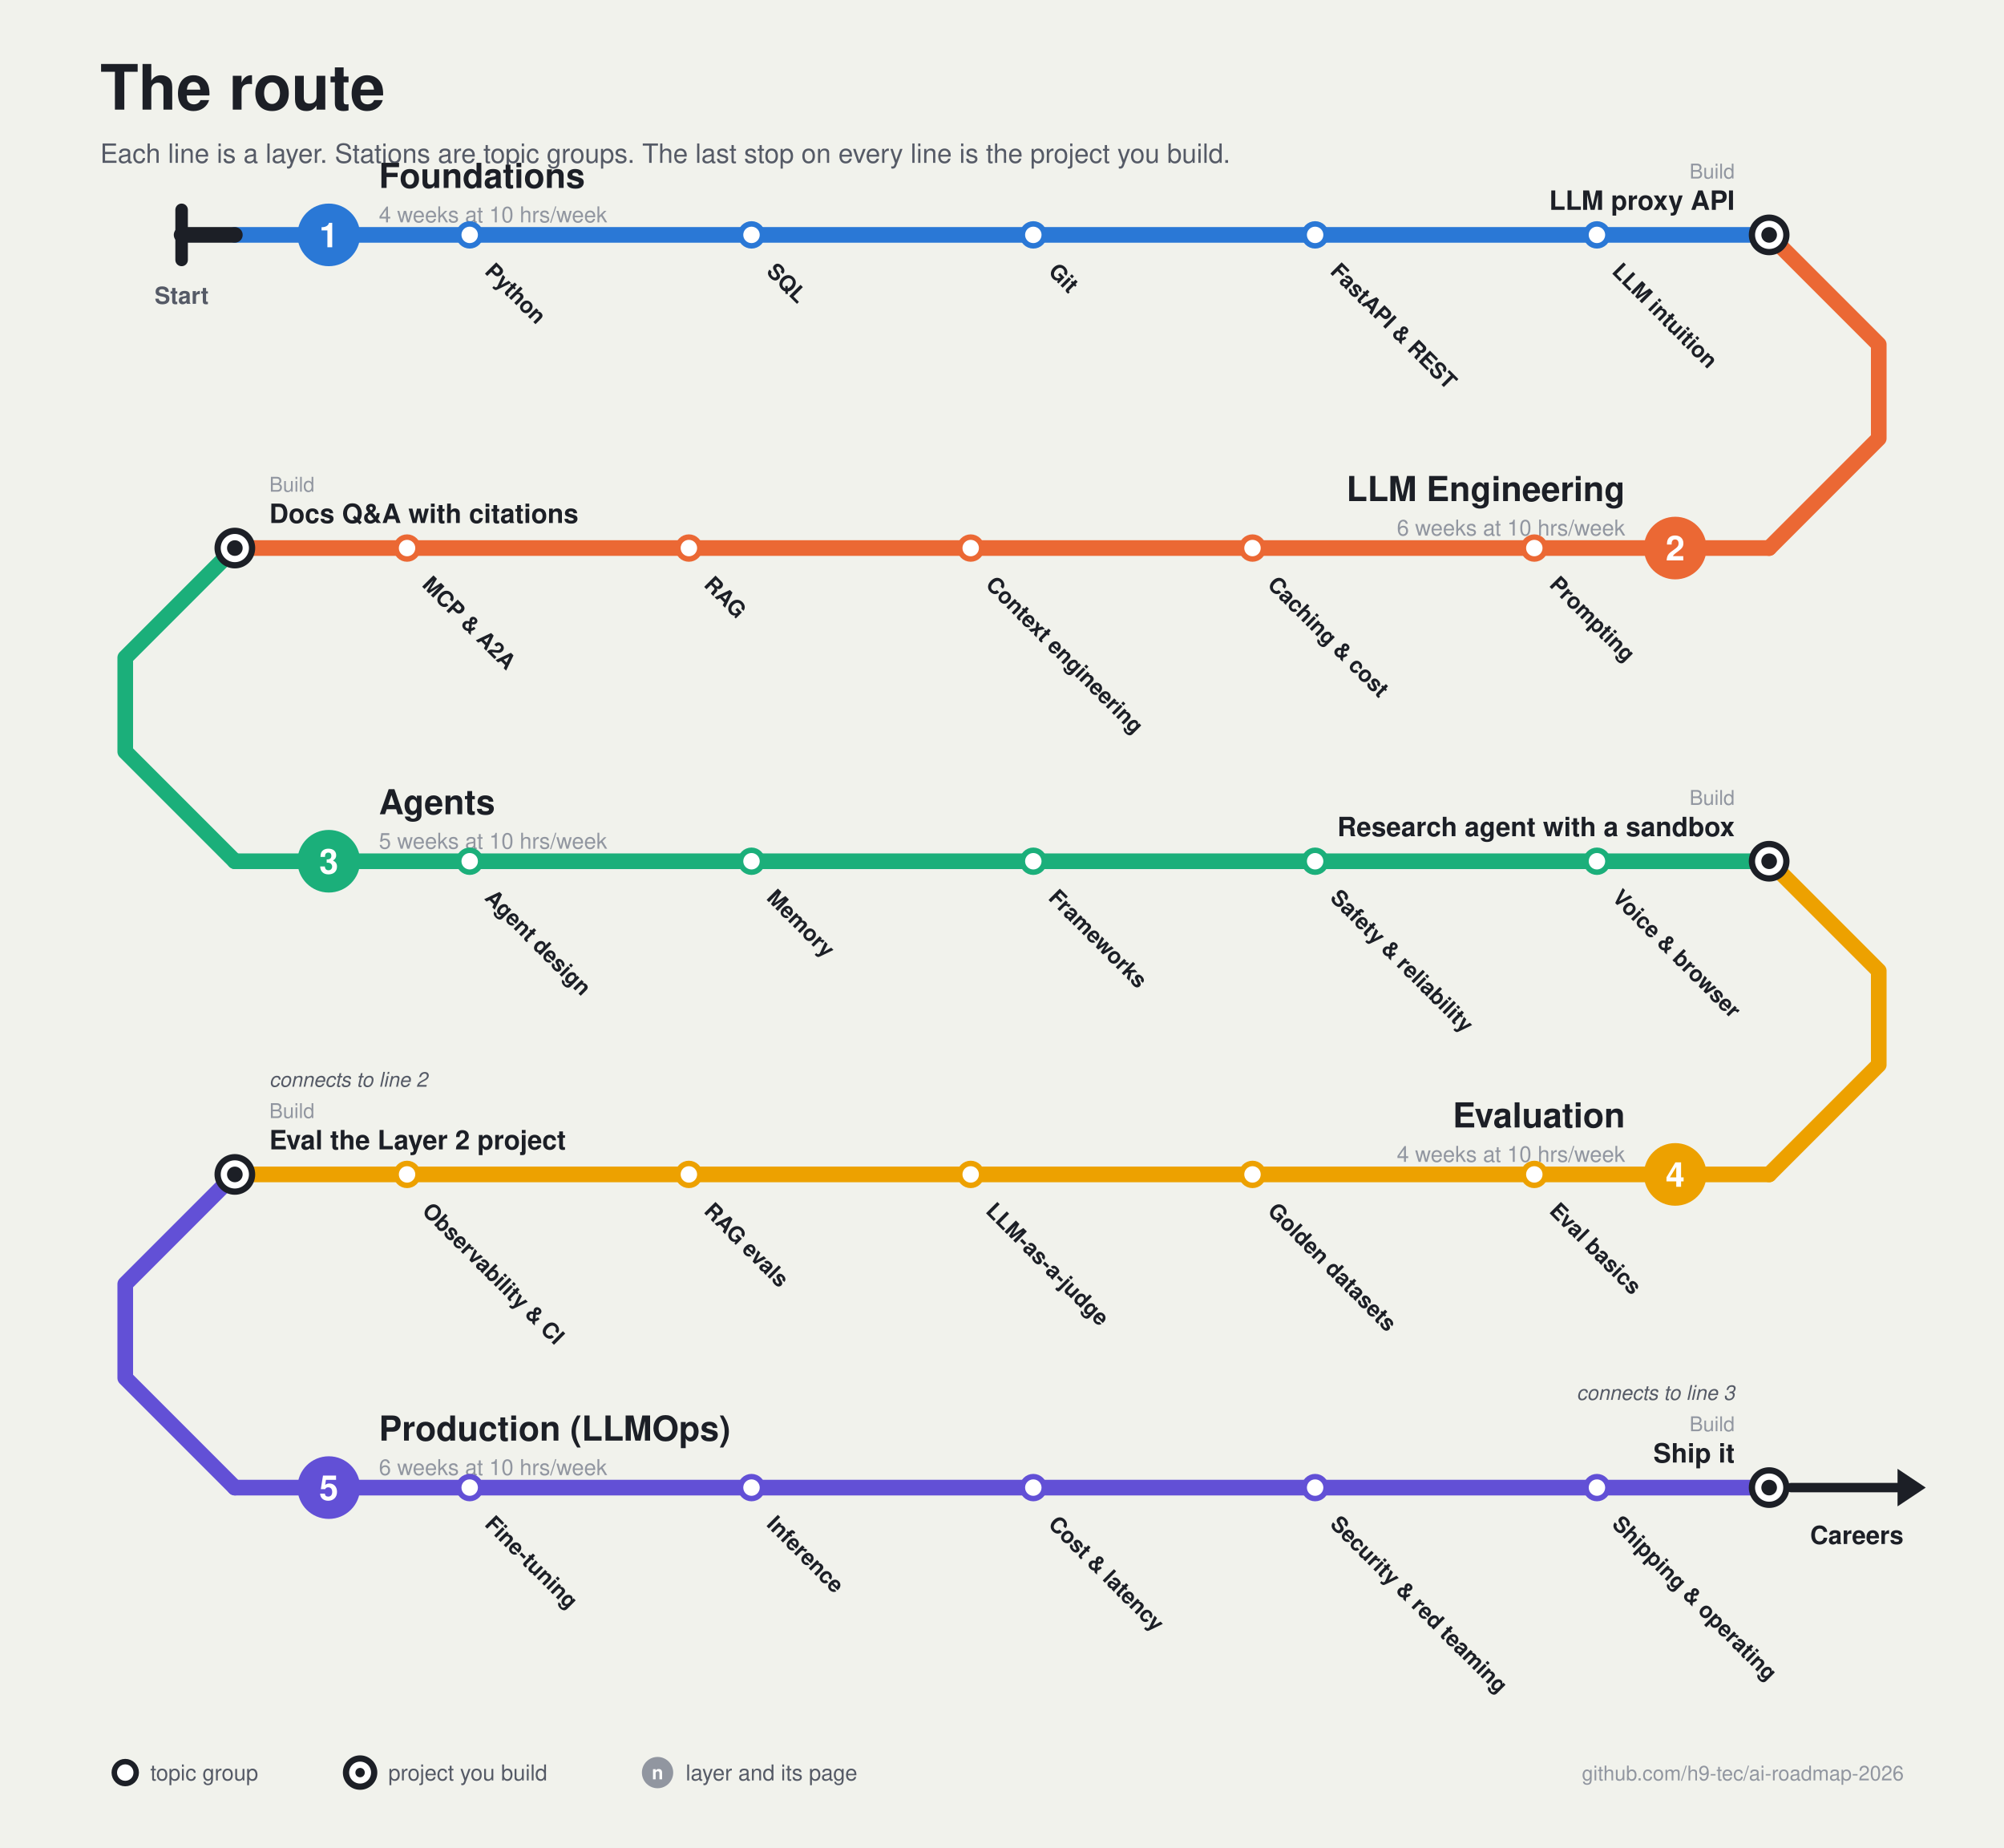
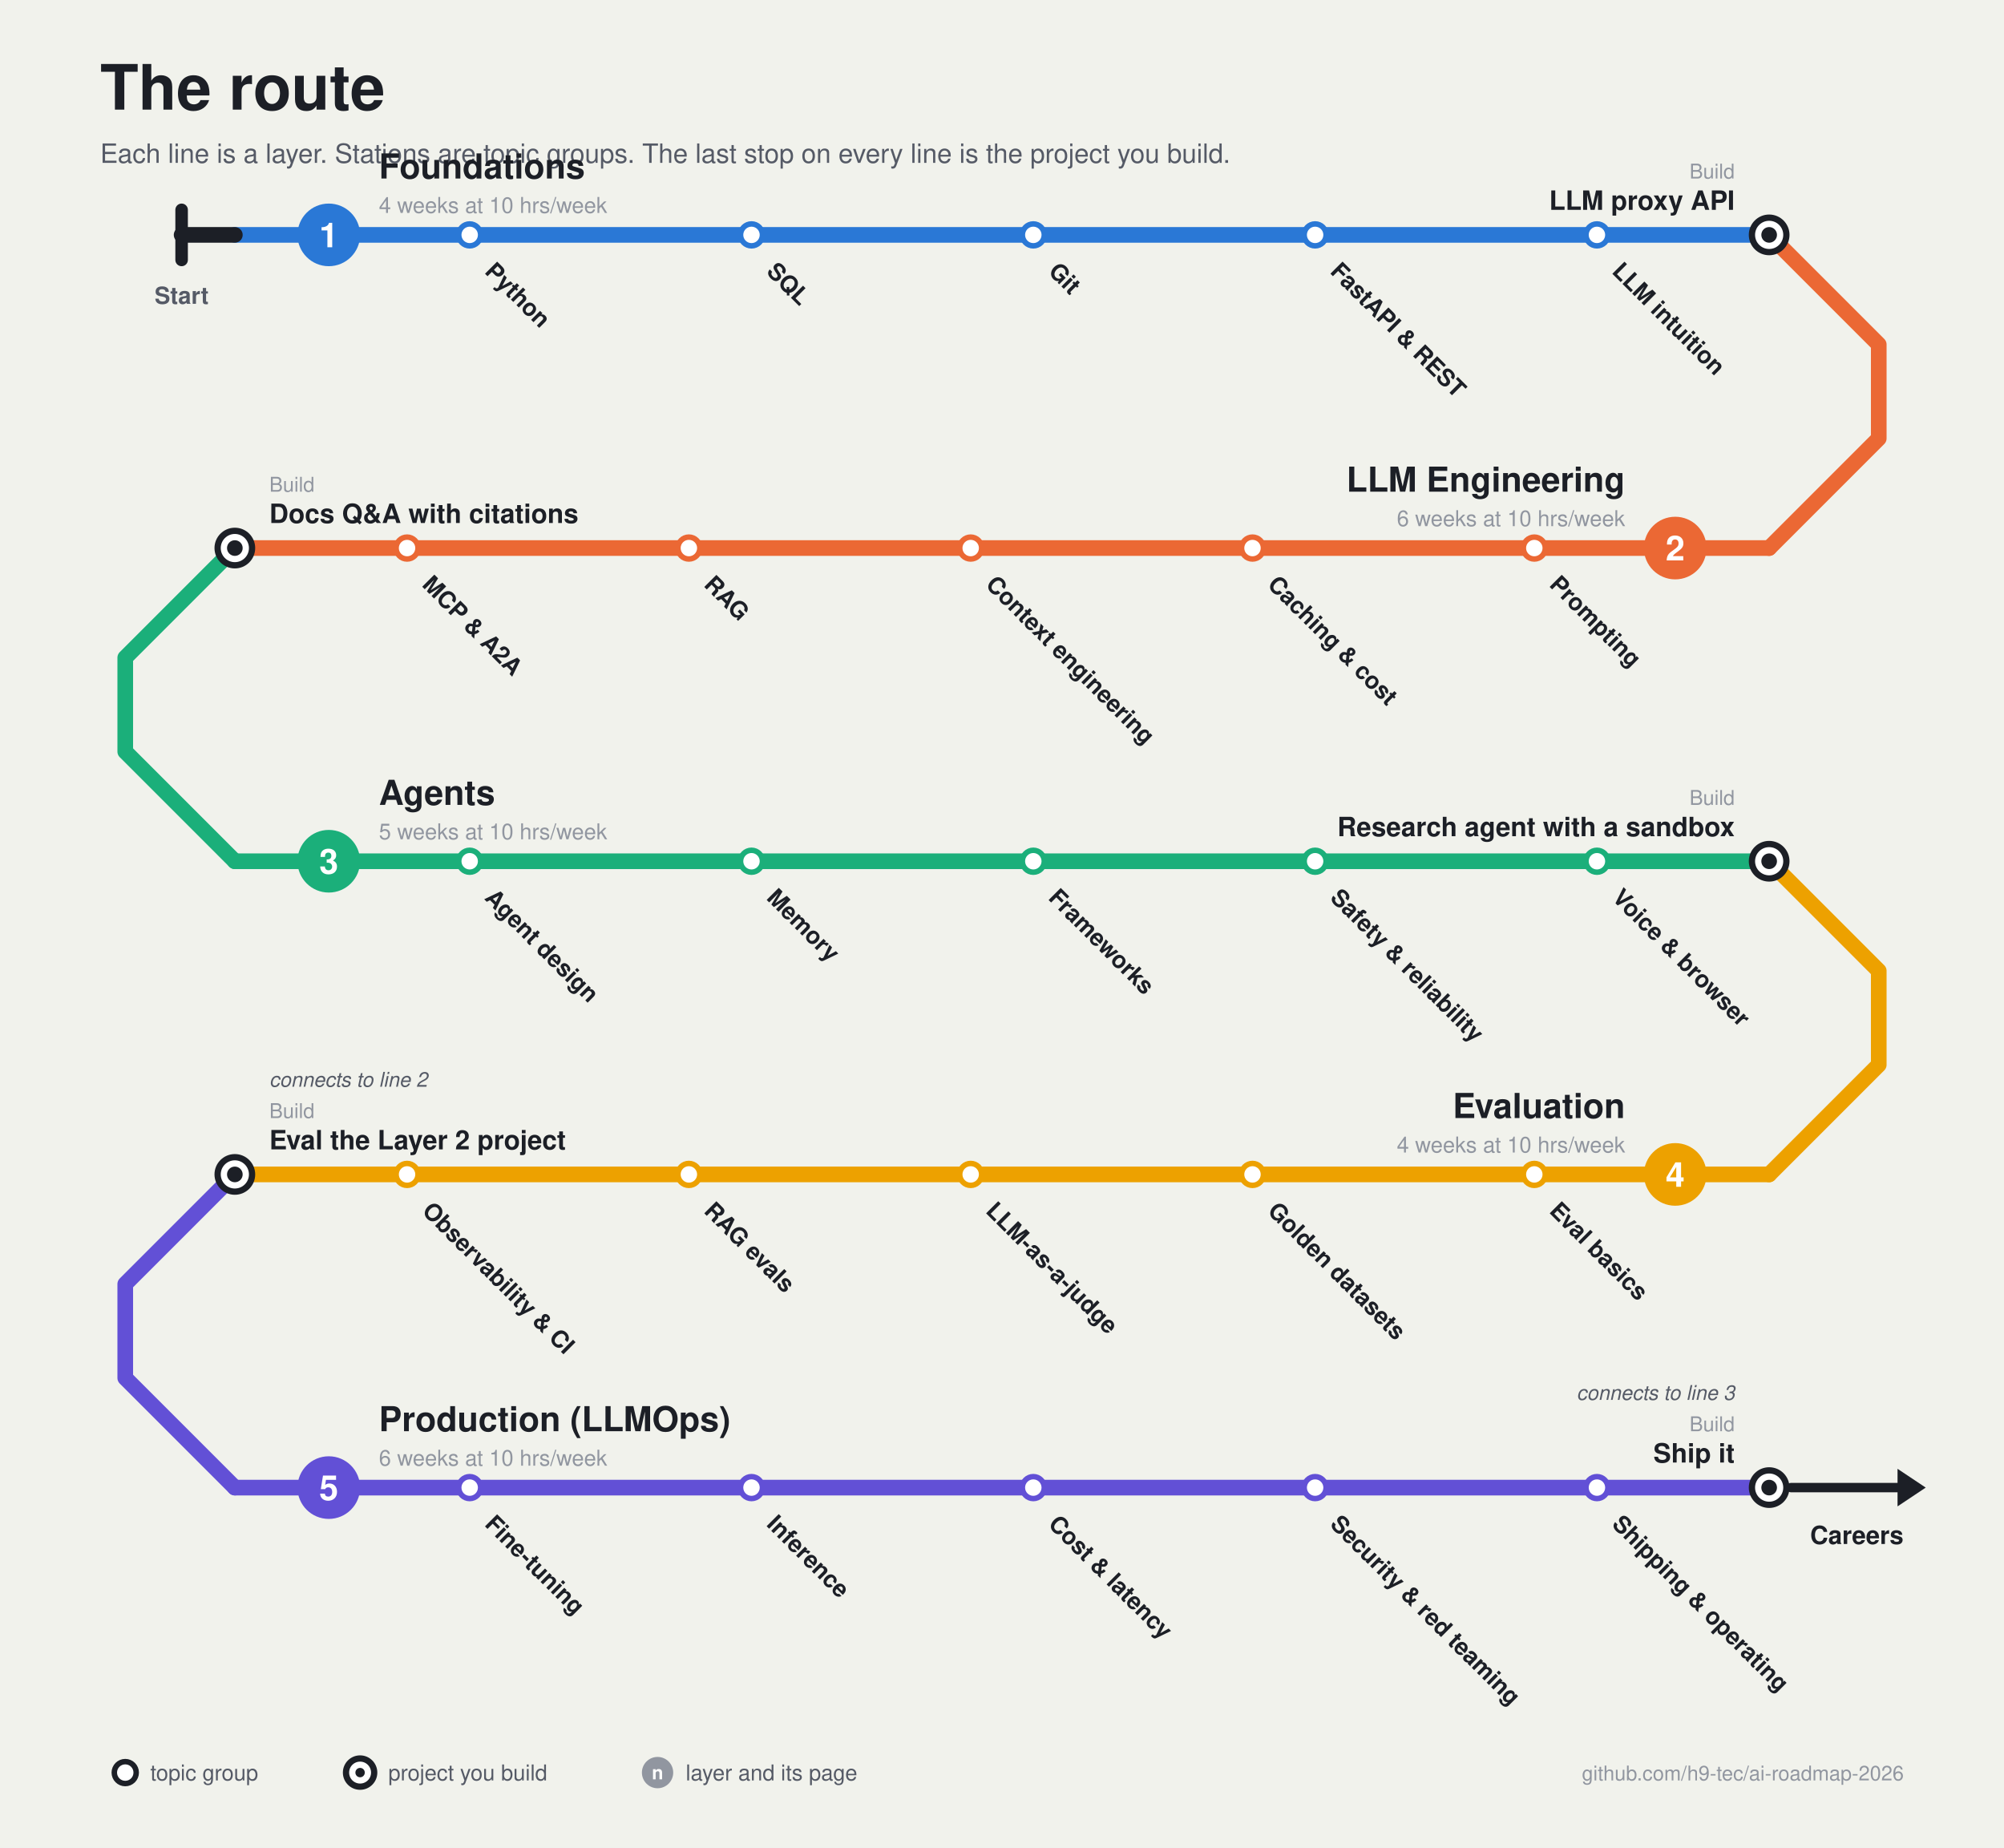
<svg xmlns="http://www.w3.org/2000/svg" width="1280" height="1180" viewBox="0 0 1280 1180" role="img" aria-labelledby="t">
  <rect width="1280" height="1180" fill="#f1f2ec" />
  <g font-family="'Helvetica Neue', Helvetica, Arial, 'Liberation Sans', sans-serif" fill="#1c1f26">
    <text x="64.0" y="70.0" font-size="40" fill="#1c1f26" font-weight="800" text-anchor="start">The route</text>
    <text x="64.0" y="104.0" font-size="17" fill="#555a66" font-weight="400" text-anchor="start">Each line is a layer. Stations are topic groups. The last stop on every line is the project you build.</text>
    <path d="M150.0 150.0 L1130.0 150.0" fill="none" stroke="#2a78d6" stroke-width="10" stroke-linecap="round" stroke-linejoin="round" />
    <path d="M1130.0 150.0 L1200.0 220.0 L1200.0 280.0 L1130.0 350.0" fill="none" stroke="#eb6834" stroke-width="10" stroke-linecap="round" stroke-linejoin="round" />
    <path d="M1130.0 350.0 L150.0 350.0" fill="none" stroke="#eb6834" stroke-width="10" stroke-linecap="round" stroke-linejoin="round" />
    <path d="M150.0 350.0 L80.0 420.0 L80.0 480.0 L150.0 550.0" fill="none" stroke="#1baf7a" stroke-width="10" stroke-linecap="round" stroke-linejoin="round" />
    <path d="M150.0 550.0 L1130.0 550.0" fill="none" stroke="#1baf7a" stroke-width="10" stroke-linecap="round" stroke-linejoin="round" />
    <path d="M1130.0 550.0 L1200.0 620.0 L1200.0 680.0 L1130.0 750.0" fill="none" stroke="#eda100" stroke-width="10" stroke-linecap="round" stroke-linejoin="round" />
    <path d="M1130.0 750.0 L150.0 750.0" fill="none" stroke="#eda100" stroke-width="10" stroke-linecap="round" stroke-linejoin="round" />
    <path d="M150.0 750.0 L80.0 820.0 L80.0 880.0 L150.0 950.0" fill="none" stroke="#6250d6" stroke-width="10" stroke-linecap="round" stroke-linejoin="round" />
    <path d="M150.0 950.0 L1130.0 950.0" fill="none" stroke="#6250d6" stroke-width="10" stroke-linecap="round" stroke-linejoin="round" />
    <line x1="116" y1="150" x2="150" y2="150" stroke="#1c1f26" stroke-width="10" stroke-linecap="round" />
    <line x1="116" y1="134" x2="116" y2="166" stroke="#1c1f26" stroke-width="8" stroke-linecap="round" />
    <text x="116.0" y="194.0" font-size="15" fill="#555a66" font-weight="700" text-anchor="middle">Start</text>
    <circle cx="210.0" cy="150.0" r="20" fill="#2a78d6" />
    <text x="210.0" y="157.9" font-size="22" fill="#ffffff" font-weight="800" text-anchor="middle">1</text>
-     <text x="242.0" y="120.0" font-size="22" fill="#1c1f26" font-weight="800" text-anchor="start">Foundations</text>
-     <text x="242.0" y="142.0" font-size="14" fill="#9196a0" font-weight="400" text-anchor="start">4 weeks at 10 hrs/week</text>
+     <text x="242.0" y="114.0" font-size="22" fill="#1c1f26" font-weight="800" text-anchor="start">Foundations</text>
+     <text x="242.0" y="136.0" font-size="14" fill="#9196a0" font-weight="400" text-anchor="start">4 weeks at 10 hrs/week</text>
    <circle cx="300.0" cy="150.0" r="7" fill="#ffffff" stroke="#2a78d6" stroke-width="3.5" />
-     <text x="309.0" y="174.0" font-size="14" fill="#1c1f26" font-weight="700" text-anchor="start" transform="rotate(45 309.0 174.0)">Python</text>
+     <text x="309.0" y="174.0" font-size="15" fill="#1c1f26" font-weight="700" text-anchor="start" transform="rotate(45 309.0 174.0)">Python</text>
    <circle cx="480.0" cy="150.0" r="7" fill="#ffffff" stroke="#2a78d6" stroke-width="3.5" />
-     <text x="489.0" y="174.0" font-size="14" fill="#1c1f26" font-weight="700" text-anchor="start" transform="rotate(45 489.0 174.0)">SQL</text>
+     <text x="489.0" y="174.0" font-size="15" fill="#1c1f26" font-weight="700" text-anchor="start" transform="rotate(45 489.0 174.0)">SQL</text>
    <circle cx="660.0" cy="150.0" r="7" fill="#ffffff" stroke="#2a78d6" stroke-width="3.5" />
-     <text x="669.0" y="174.0" font-size="14" fill="#1c1f26" font-weight="700" text-anchor="start" transform="rotate(45 669.0 174.0)">Git</text>
+     <text x="669.0" y="174.0" font-size="15" fill="#1c1f26" font-weight="700" text-anchor="start" transform="rotate(45 669.0 174.0)">Git</text>
    <circle cx="840.0" cy="150.0" r="7" fill="#ffffff" stroke="#2a78d6" stroke-width="3.5" />
-     <text x="849.0" y="174.0" font-size="14" fill="#1c1f26" font-weight="700" text-anchor="start" transform="rotate(45 849.0 174.0)">FastAPI &amp; REST</text>
+     <text x="849.0" y="174.0" font-size="15" fill="#1c1f26" font-weight="700" text-anchor="start" transform="rotate(45 849.0 174.0)">FastAPI &amp; REST</text>
    <circle cx="1020.0" cy="150.0" r="7" fill="#ffffff" stroke="#2a78d6" stroke-width="3.5" />
-     <text x="1029.0" y="174.0" font-size="14" fill="#1c1f26" font-weight="700" text-anchor="start" transform="rotate(45 1029.0 174.0)">LLM intuition</text>
+     <text x="1029.0" y="174.0" font-size="15" fill="#1c1f26" font-weight="700" text-anchor="start" transform="rotate(45 1029.0 174.0)">LLM intuition</text>
    <circle cx="1130.0" cy="150.0" r="11" fill="#ffffff" stroke="#1c1f26" stroke-width="4" />
    <circle cx="1130.0" cy="150.0" r="5" fill="#1c1f26" />
    <text x="1108.0" y="114.0" font-size="13" fill="#9196a0" font-weight="400" text-anchor="end">Build</text>
    <text x="1108.0" y="134.0" font-size="17" fill="#1c1f26" font-weight="800" text-anchor="end">LLM proxy API</text>
    <circle cx="1070.0" cy="350.0" r="20" fill="#eb6834" />
    <text x="1070.0" y="357.9" font-size="22" fill="#ffffff" font-weight="800" text-anchor="middle">2</text>
-     <text x="1038.0" y="320.0" font-size="22" fill="#1c1f26" font-weight="800" text-anchor="end">LLM Engineering</text>
-     <text x="1038.0" y="342.0" font-size="14" fill="#9196a0" font-weight="400" text-anchor="end">6 weeks at 10 hrs/week</text>
+     <text x="1038.0" y="314.0" font-size="22" fill="#1c1f26" font-weight="800" text-anchor="end">LLM Engineering</text>
+     <text x="1038.0" y="336.0" font-size="14" fill="#9196a0" font-weight="400" text-anchor="end">6 weeks at 10 hrs/week</text>
    <circle cx="980.0" cy="350.0" r="7" fill="#ffffff" stroke="#eb6834" stroke-width="3.5" />
-     <text x="989.0" y="374.0" font-size="14" fill="#1c1f26" font-weight="700" text-anchor="start" transform="rotate(45 989.0 374.0)">Prompting</text>
+     <text x="989.0" y="374.0" font-size="15" fill="#1c1f26" font-weight="700" text-anchor="start" transform="rotate(45 989.0 374.0)">Prompting</text>
    <circle cx="800.0" cy="350.0" r="7" fill="#ffffff" stroke="#eb6834" stroke-width="3.5" />
-     <text x="809.0" y="374.0" font-size="14" fill="#1c1f26" font-weight="700" text-anchor="start" transform="rotate(45 809.0 374.0)">Caching &amp; cost</text>
+     <text x="809.0" y="374.0" font-size="15" fill="#1c1f26" font-weight="700" text-anchor="start" transform="rotate(45 809.0 374.0)">Caching &amp; cost</text>
    <circle cx="620.0" cy="350.0" r="7" fill="#ffffff" stroke="#eb6834" stroke-width="3.5" />
-     <text x="629.0" y="374.0" font-size="14" fill="#1c1f26" font-weight="700" text-anchor="start" transform="rotate(45 629.0 374.0)">Context engineering</text>
+     <text x="629.0" y="374.0" font-size="15" fill="#1c1f26" font-weight="700" text-anchor="start" transform="rotate(45 629.0 374.0)">Context engineering</text>
    <circle cx="440.0" cy="350.0" r="7" fill="#ffffff" stroke="#eb6834" stroke-width="3.5" />
-     <text x="449.0" y="374.0" font-size="14" fill="#1c1f26" font-weight="700" text-anchor="start" transform="rotate(45 449.0 374.0)">RAG</text>
+     <text x="449.0" y="374.0" font-size="15" fill="#1c1f26" font-weight="700" text-anchor="start" transform="rotate(45 449.0 374.0)">RAG</text>
    <circle cx="260.0" cy="350.0" r="7" fill="#ffffff" stroke="#eb6834" stroke-width="3.5" />
-     <text x="269.0" y="374.0" font-size="14" fill="#1c1f26" font-weight="700" text-anchor="start" transform="rotate(45 269.0 374.0)">MCP &amp; A2A</text>
+     <text x="269.0" y="374.0" font-size="15" fill="#1c1f26" font-weight="700" text-anchor="start" transform="rotate(45 269.0 374.0)">MCP &amp; A2A</text>
    <circle cx="150.0" cy="350.0" r="11" fill="#ffffff" stroke="#1c1f26" stroke-width="4" />
    <circle cx="150.0" cy="350.0" r="5" fill="#1c1f26" />
    <text x="172.0" y="314.0" font-size="13" fill="#9196a0" font-weight="400" text-anchor="start">Build</text>
    <text x="172.0" y="334.0" font-size="17" fill="#1c1f26" font-weight="800" text-anchor="start">Docs Q&amp;A with citations</text>
    <circle cx="210.0" cy="550.0" r="20" fill="#1baf7a" />
    <text x="210.0" y="557.9" font-size="22" fill="#ffffff" font-weight="800" text-anchor="middle">3</text>
-     <text x="242.0" y="520.0" font-size="22" fill="#1c1f26" font-weight="800" text-anchor="start">Agents</text>
-     <text x="242.0" y="542.0" font-size="14" fill="#9196a0" font-weight="400" text-anchor="start">5 weeks at 10 hrs/week</text>
+     <text x="242.0" y="514.0" font-size="22" fill="#1c1f26" font-weight="800" text-anchor="start">Agents</text>
+     <text x="242.0" y="536.0" font-size="14" fill="#9196a0" font-weight="400" text-anchor="start">5 weeks at 10 hrs/week</text>
    <circle cx="300.0" cy="550.0" r="7" fill="#ffffff" stroke="#1baf7a" stroke-width="3.5" />
-     <text x="309.0" y="574.0" font-size="14" fill="#1c1f26" font-weight="700" text-anchor="start" transform="rotate(45 309.0 574.0)">Agent design</text>
+     <text x="309.0" y="574.0" font-size="15" fill="#1c1f26" font-weight="700" text-anchor="start" transform="rotate(45 309.0 574.0)">Agent design</text>
    <circle cx="480.0" cy="550.0" r="7" fill="#ffffff" stroke="#1baf7a" stroke-width="3.5" />
-     <text x="489.0" y="574.0" font-size="14" fill="#1c1f26" font-weight="700" text-anchor="start" transform="rotate(45 489.0 574.0)">Memory</text>
+     <text x="489.0" y="574.0" font-size="15" fill="#1c1f26" font-weight="700" text-anchor="start" transform="rotate(45 489.0 574.0)">Memory</text>
    <circle cx="660.0" cy="550.0" r="7" fill="#ffffff" stroke="#1baf7a" stroke-width="3.5" />
-     <text x="669.0" y="574.0" font-size="14" fill="#1c1f26" font-weight="700" text-anchor="start" transform="rotate(45 669.0 574.0)">Frameworks</text>
+     <text x="669.0" y="574.0" font-size="15" fill="#1c1f26" font-weight="700" text-anchor="start" transform="rotate(45 669.0 574.0)">Frameworks</text>
    <circle cx="840.0" cy="550.0" r="7" fill="#ffffff" stroke="#1baf7a" stroke-width="3.5" />
-     <text x="849.0" y="574.0" font-size="14" fill="#1c1f26" font-weight="700" text-anchor="start" transform="rotate(45 849.0 574.0)">Safety &amp; reliability</text>
+     <text x="849.0" y="574.0" font-size="15" fill="#1c1f26" font-weight="700" text-anchor="start" transform="rotate(45 849.0 574.0)">Safety &amp; reliability</text>
    <circle cx="1020.0" cy="550.0" r="7" fill="#ffffff" stroke="#1baf7a" stroke-width="3.5" />
-     <text x="1029.0" y="574.0" font-size="14" fill="#1c1f26" font-weight="700" text-anchor="start" transform="rotate(45 1029.0 574.0)">Voice &amp; browser</text>
+     <text x="1029.0" y="574.0" font-size="15" fill="#1c1f26" font-weight="700" text-anchor="start" transform="rotate(45 1029.0 574.0)">Voice &amp; browser</text>
    <circle cx="1130.0" cy="550.0" r="11" fill="#ffffff" stroke="#1c1f26" stroke-width="4" />
    <circle cx="1130.0" cy="550.0" r="5" fill="#1c1f26" />
    <text x="1108.0" y="514.0" font-size="13" fill="#9196a0" font-weight="400" text-anchor="end">Build</text>
    <text x="1108.0" y="534.0" font-size="17" fill="#1c1f26" font-weight="800" text-anchor="end">Research agent with a sandbox</text>
    <circle cx="1070.0" cy="750.0" r="20" fill="#eda100" />
    <text x="1070.0" y="757.9" font-size="22" fill="#ffffff" font-weight="800" text-anchor="middle">4</text>
-     <text x="1038.0" y="720.0" font-size="22" fill="#1c1f26" font-weight="800" text-anchor="end">Evaluation</text>
-     <text x="1038.0" y="742.0" font-size="14" fill="#9196a0" font-weight="400" text-anchor="end">4 weeks at 10 hrs/week</text>
+     <text x="1038.0" y="714.0" font-size="22" fill="#1c1f26" font-weight="800" text-anchor="end">Evaluation</text>
+     <text x="1038.0" y="736.0" font-size="14" fill="#9196a0" font-weight="400" text-anchor="end">4 weeks at 10 hrs/week</text>
    <circle cx="980.0" cy="750.0" r="7" fill="#ffffff" stroke="#eda100" stroke-width="3.5" />
-     <text x="989.0" y="774.0" font-size="14" fill="#1c1f26" font-weight="700" text-anchor="start" transform="rotate(45 989.0 774.0)">Eval basics</text>
+     <text x="989.0" y="774.0" font-size="15" fill="#1c1f26" font-weight="700" text-anchor="start" transform="rotate(45 989.0 774.0)">Eval basics</text>
    <circle cx="800.0" cy="750.0" r="7" fill="#ffffff" stroke="#eda100" stroke-width="3.5" />
-     <text x="809.0" y="774.0" font-size="14" fill="#1c1f26" font-weight="700" text-anchor="start" transform="rotate(45 809.0 774.0)">Golden datasets</text>
+     <text x="809.0" y="774.0" font-size="15" fill="#1c1f26" font-weight="700" text-anchor="start" transform="rotate(45 809.0 774.0)">Golden datasets</text>
    <circle cx="620.0" cy="750.0" r="7" fill="#ffffff" stroke="#eda100" stroke-width="3.5" />
-     <text x="629.0" y="774.0" font-size="14" fill="#1c1f26" font-weight="700" text-anchor="start" transform="rotate(45 629.0 774.0)">LLM-as-a-judge</text>
+     <text x="629.0" y="774.0" font-size="15" fill="#1c1f26" font-weight="700" text-anchor="start" transform="rotate(45 629.0 774.0)">LLM-as-a-judge</text>
    <circle cx="440.0" cy="750.0" r="7" fill="#ffffff" stroke="#eda100" stroke-width="3.5" />
-     <text x="449.0" y="774.0" font-size="14" fill="#1c1f26" font-weight="700" text-anchor="start" transform="rotate(45 449.0 774.0)">RAG evals</text>
+     <text x="449.0" y="774.0" font-size="15" fill="#1c1f26" font-weight="700" text-anchor="start" transform="rotate(45 449.0 774.0)">RAG evals</text>
    <circle cx="260.0" cy="750.0" r="7" fill="#ffffff" stroke="#eda100" stroke-width="3.5" />
-     <text x="269.0" y="774.0" font-size="14" fill="#1c1f26" font-weight="700" text-anchor="start" transform="rotate(45 269.0 774.0)">Observability &amp; CI</text>
+     <text x="269.0" y="774.0" font-size="15" fill="#1c1f26" font-weight="700" text-anchor="start" transform="rotate(45 269.0 774.0)">Observability &amp; CI</text>
    <circle cx="150.0" cy="750.0" r="11" fill="#ffffff" stroke="#1c1f26" stroke-width="4" />
    <circle cx="150.0" cy="750.0" r="5" fill="#1c1f26" />
    <text x="172.0" y="714.0" font-size="13" fill="#9196a0" font-weight="400" text-anchor="start">Build</text>
    <text x="172.0" y="734.0" font-size="17" fill="#1c1f26" font-weight="800" text-anchor="start">Eval the Layer 2 project</text>
    <text x="172.0" y="694.0" font-size="13" fill="#555a66" font-weight="400" text-anchor="start" font-style="italic">connects to line 2</text>
    <circle cx="210.0" cy="950.0" r="20" fill="#6250d6" />
    <text x="210.0" y="957.9" font-size="22" fill="#ffffff" font-weight="800" text-anchor="middle">5</text>
-     <text x="242.0" y="920.0" font-size="22" fill="#1c1f26" font-weight="800" text-anchor="start">Production (LLMOps)</text>
-     <text x="242.0" y="942.0" font-size="14" fill="#9196a0" font-weight="400" text-anchor="start">6 weeks at 10 hrs/week</text>
+     <text x="242.0" y="914.0" font-size="22" fill="#1c1f26" font-weight="800" text-anchor="start">Production (LLMOps)</text>
+     <text x="242.0" y="936.0" font-size="14" fill="#9196a0" font-weight="400" text-anchor="start">6 weeks at 10 hrs/week</text>
    <circle cx="300.0" cy="950.0" r="7" fill="#ffffff" stroke="#6250d6" stroke-width="3.5" />
-     <text x="309.0" y="974.0" font-size="14" fill="#1c1f26" font-weight="700" text-anchor="start" transform="rotate(45 309.0 974.0)">Fine-tuning</text>
+     <text x="309.0" y="974.0" font-size="15" fill="#1c1f26" font-weight="700" text-anchor="start" transform="rotate(45 309.0 974.0)">Fine-tuning</text>
    <circle cx="480.0" cy="950.0" r="7" fill="#ffffff" stroke="#6250d6" stroke-width="3.5" />
-     <text x="489.0" y="974.0" font-size="14" fill="#1c1f26" font-weight="700" text-anchor="start" transform="rotate(45 489.0 974.0)">Inference</text>
+     <text x="489.0" y="974.0" font-size="15" fill="#1c1f26" font-weight="700" text-anchor="start" transform="rotate(45 489.0 974.0)">Inference</text>
    <circle cx="660.0" cy="950.0" r="7" fill="#ffffff" stroke="#6250d6" stroke-width="3.5" />
-     <text x="669.0" y="974.0" font-size="14" fill="#1c1f26" font-weight="700" text-anchor="start" transform="rotate(45 669.0 974.0)">Cost &amp; latency</text>
+     <text x="669.0" y="974.0" font-size="15" fill="#1c1f26" font-weight="700" text-anchor="start" transform="rotate(45 669.0 974.0)">Cost &amp; latency</text>
    <circle cx="840.0" cy="950.0" r="7" fill="#ffffff" stroke="#6250d6" stroke-width="3.5" />
-     <text x="849.0" y="974.0" font-size="14" fill="#1c1f26" font-weight="700" text-anchor="start" transform="rotate(45 849.0 974.0)">Security &amp; red teaming</text>
+     <text x="849.0" y="974.0" font-size="15" fill="#1c1f26" font-weight="700" text-anchor="start" transform="rotate(45 849.0 974.0)">Security &amp; red teaming</text>
    <circle cx="1020.0" cy="950.0" r="7" fill="#ffffff" stroke="#6250d6" stroke-width="3.5" />
-     <text x="1029.0" y="974.0" font-size="14" fill="#1c1f26" font-weight="700" text-anchor="start" transform="rotate(45 1029.0 974.0)">Shipping &amp; operating</text>
+     <text x="1029.0" y="974.0" font-size="15" fill="#1c1f26" font-weight="700" text-anchor="start" transform="rotate(45 1029.0 974.0)">Shipping &amp; operating</text>
    <circle cx="1130.0" cy="950.0" r="11" fill="#ffffff" stroke="#1c1f26" stroke-width="4" />
    <circle cx="1130.0" cy="950.0" r="5" fill="#1c1f26" />
    <text x="1108.0" y="914.0" font-size="13" fill="#9196a0" font-weight="400" text-anchor="end">Build</text>
    <text x="1108.0" y="934.0" font-size="17" fill="#1c1f26" font-weight="800" text-anchor="end">Ship it</text>
    <text x="1108.0" y="894.0" font-size="13" fill="#555a66" font-weight="400" text-anchor="end" font-style="italic">connects to line 3</text>
    <path d="M1144.0 950.0 L1212.0 950.0" fill="none" stroke="#1c1f26" stroke-width="6" stroke-linecap="round" stroke-linejoin="round" />
    <path d="M1212 938 L1230 950 L1212 962 Z" fill="#1c1f26" />
    <text x="1186.0" y="986.0" font-size="16" fill="#1c1f26" font-weight="800" text-anchor="middle">Careers</text>
    <circle cx="80.0" cy="1132.0" r="7" fill="#ffffff" stroke="#1c1f26" stroke-width="3.5" />
    <text x="96.0" y="1137.0" font-size="14" fill="#555a66" font-weight="400" text-anchor="start">topic group</text>
    <circle cx="230.0" cy="1132.0" r="9" fill="#ffffff" stroke="#1c1f26" stroke-width="4" />
    <circle cx="230.0" cy="1132.0" r="3" fill="#1c1f26" />
    <text x="248.0" y="1137.0" font-size="14" fill="#555a66" font-weight="400" text-anchor="start">project you build</text>
    <circle cx="420.0" cy="1132.0" r="10" fill="#9196a0" />
    <text x="420.0" y="1136.3" font-size="12" fill="#ffffff" font-weight="800" text-anchor="middle">n</text>
    <text x="438.0" y="1137.0" font-size="14" fill="#555a66" font-weight="400" text-anchor="start">layer and its page</text>
    <text x="1216.0" y="1137.0" font-size="13" fill="#9196a0" font-weight="400" text-anchor="end">github.com/h9-tec/ai-roadmap-2026</text>
  </g>
</svg>
